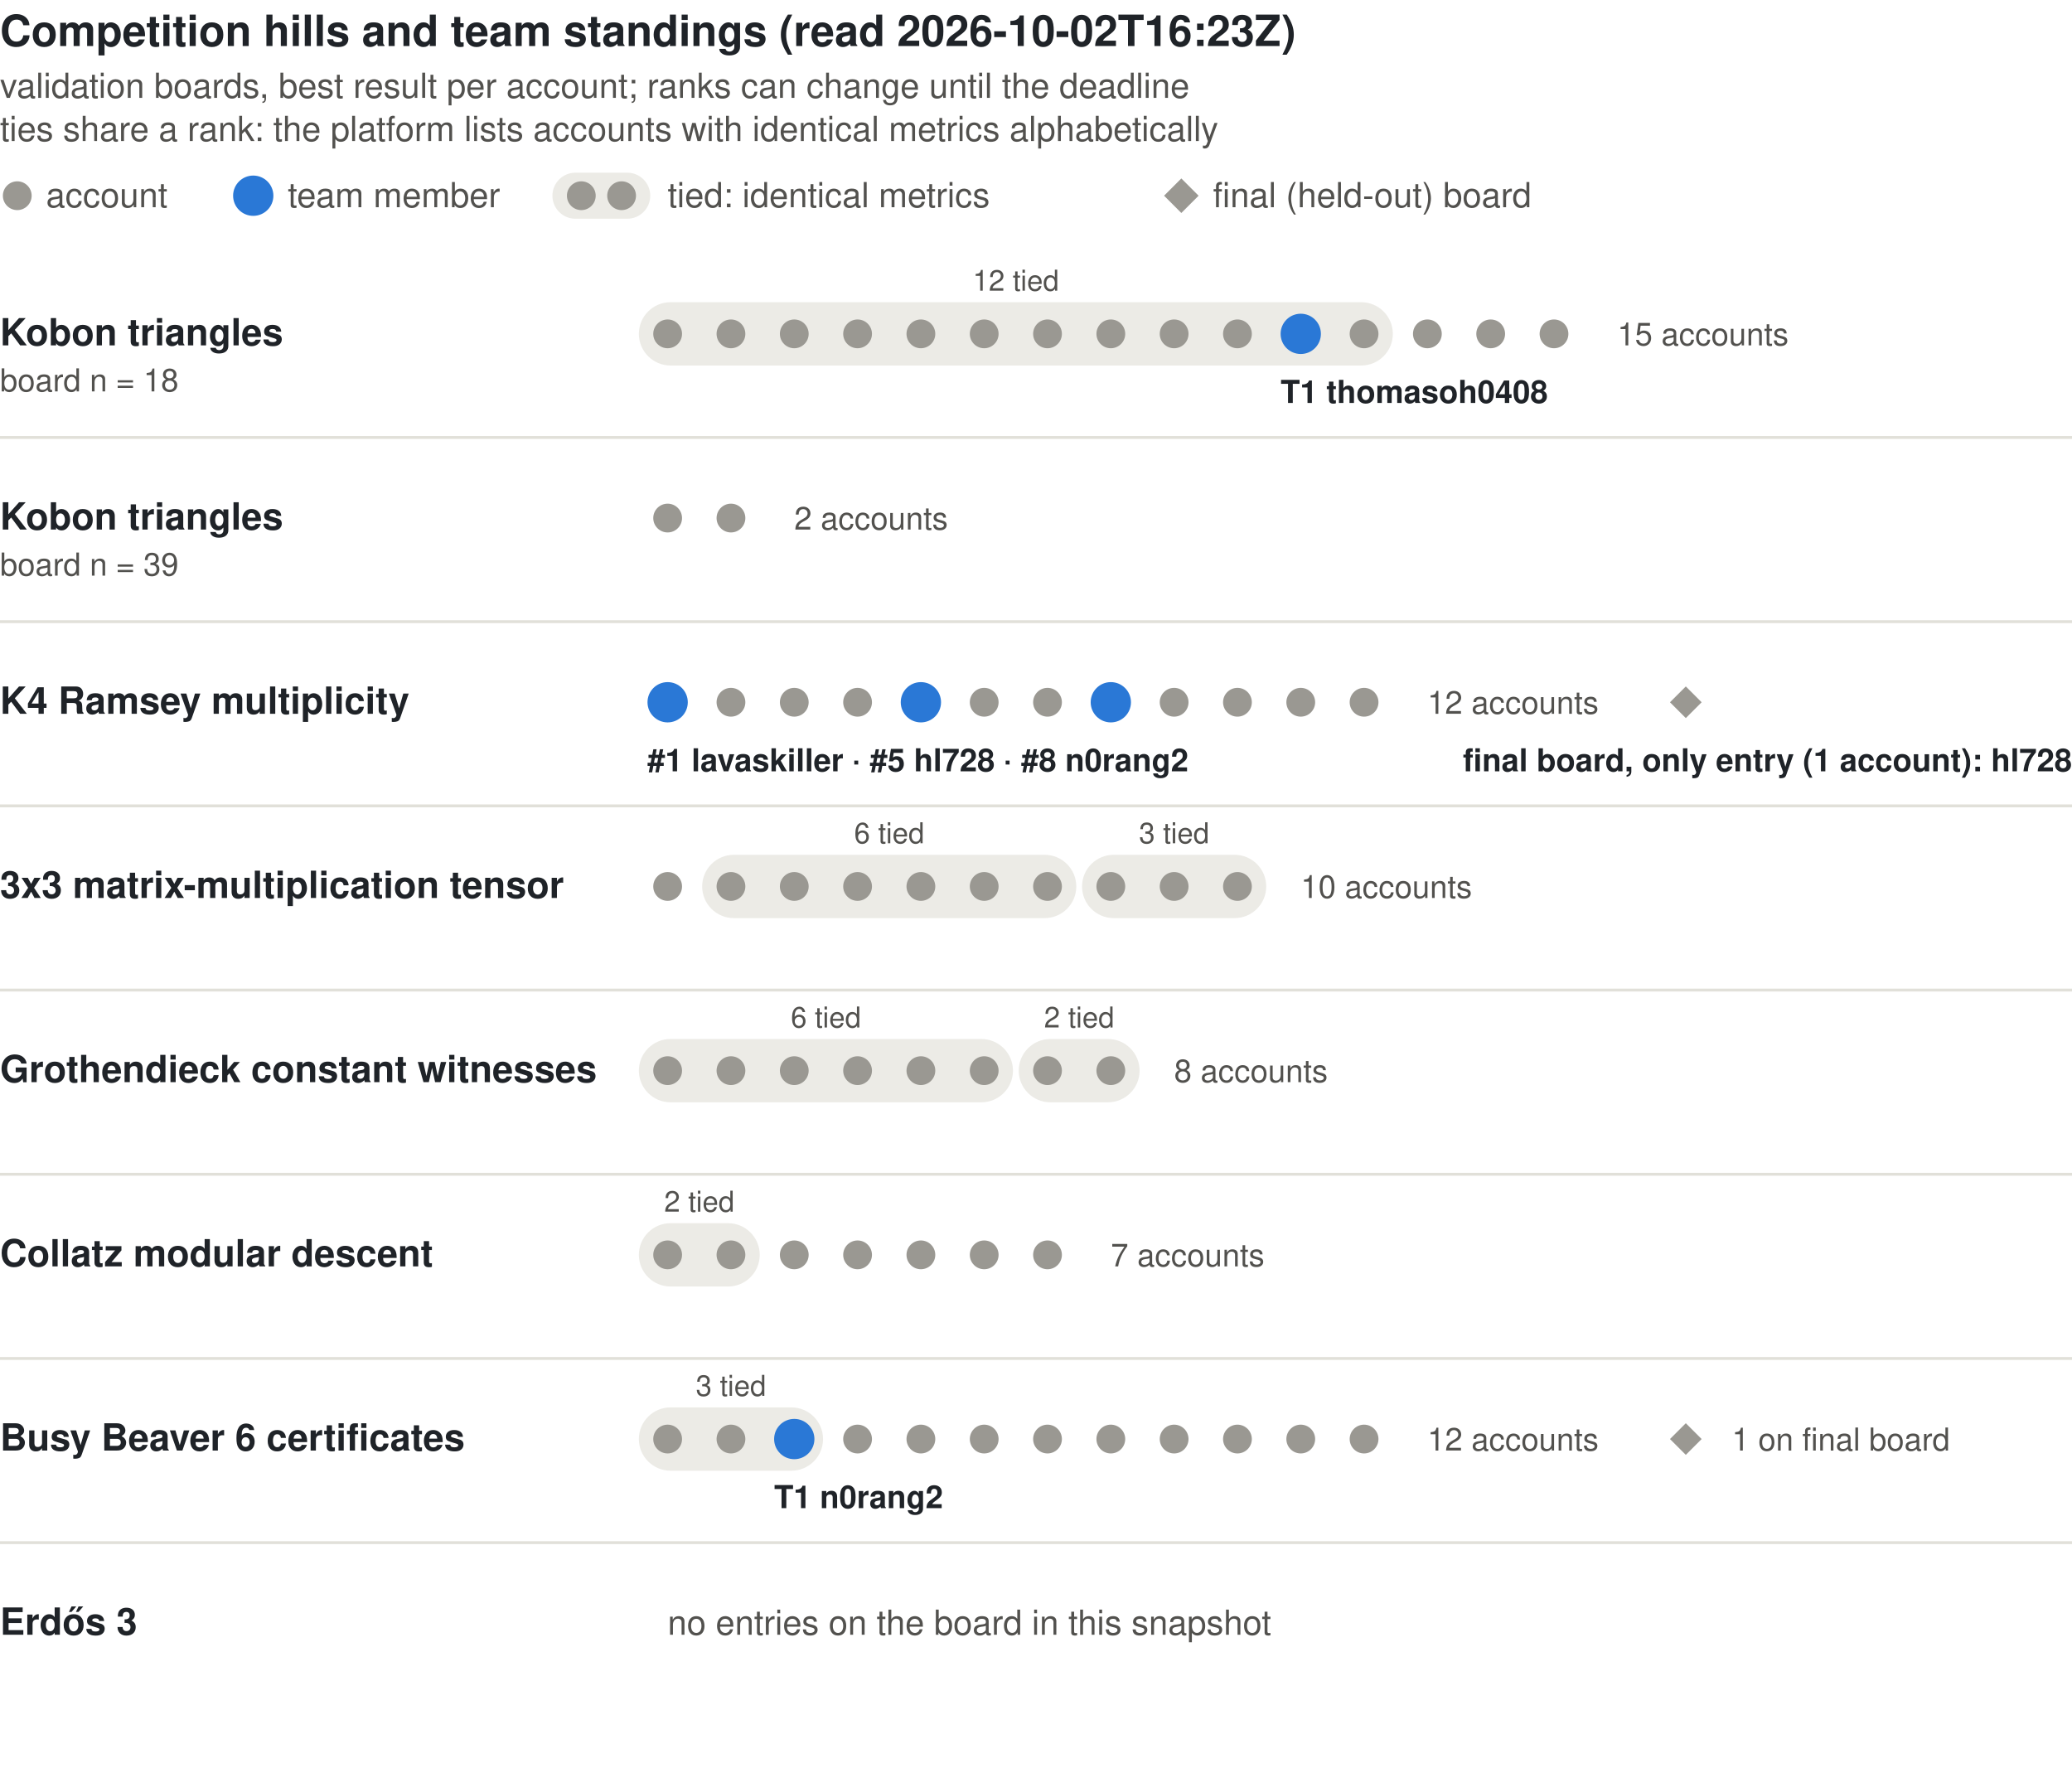
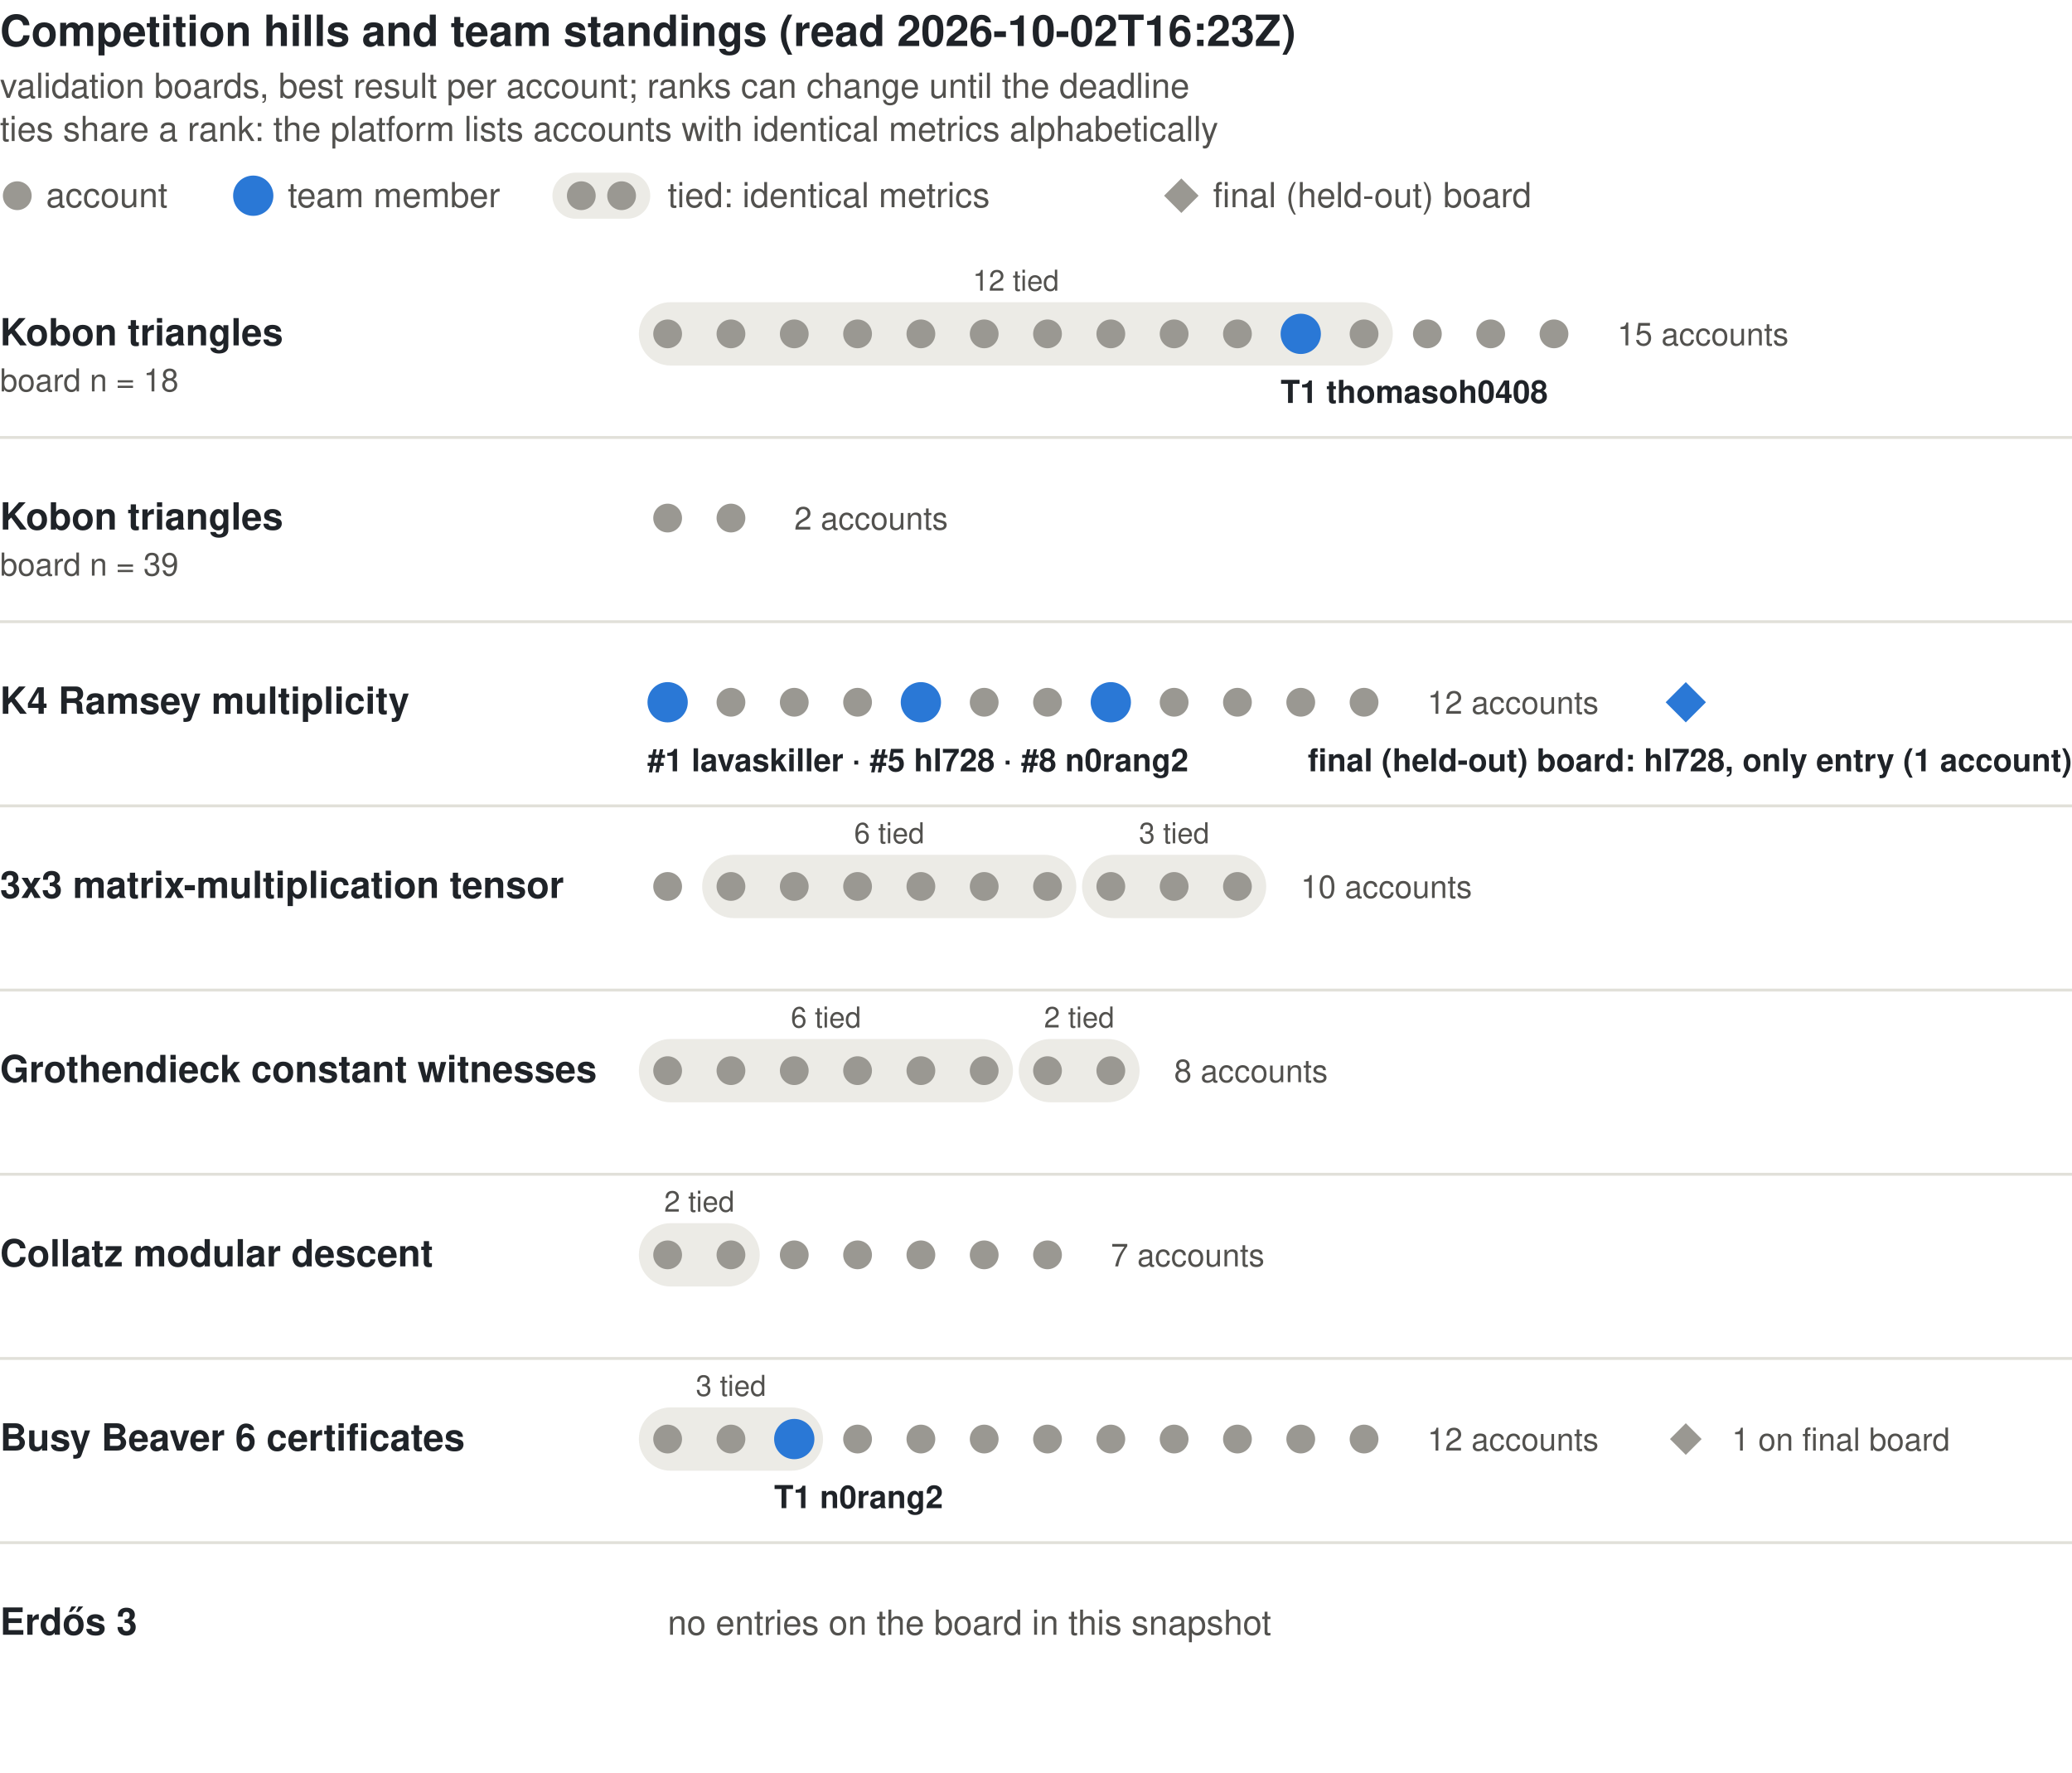
<svg xmlns="http://www.w3.org/2000/svg" viewBox="0 0 720 616" width="720" height="616" role="img" aria-label="Competition hills: accounts per board in rank order, ties grouped, team members highlighted" font-family="-apple-system, 'Segoe UI', Helvetica, Arial, sans-serif">
  <text x="0.0" y="16.0" font-size="15" text-anchor="start" fill="#1f2328" font-weight="600">Competition hills and team standings (read 2026-10-02T16:23Z)</text>
  <text x="0.0" y="34.0" font-size="12" text-anchor="start" fill="#52514e">validation boards, best result per account; ranks can change until the deadline</text>
  <text x="0.0" y="49.0" font-size="12" text-anchor="start" fill="#52514e">ties share a rank: the platform lists accounts with identical metrics alphabetically</text>
  <circle cx="6.0" cy="68.0" r="5.0" fill="#9a9892" />
  <text x="16.0" y="72.0" font-size="12" text-anchor="start" fill="#52514e">account</text>
  <circle cx="88.0" cy="68.0" r="7.0" fill="#2a78d6" />
  <text x="100.0" y="72.0" font-size="12" text-anchor="start" fill="#52514e">team member</text>
  <rect x="191.96" y="60.00" width="34.00" height="16.00" fill="#ecebe6" rx="8" />
  <circle cx="202.0" cy="68.0" r="5.0" fill="#9a9892" />
  <circle cx="216.0" cy="68.0" r="5.0" fill="#9a9892" />
  <text x="232.0" y="72.0" font-size="12" text-anchor="start" fill="#52514e">tied: identical metrics</text>
  <path d="M410.5 62.0 L416.5 68.0 L410.5 74.0 L404.5 68.0 Z" fill="#9a9892" />
  <text x="421.5" y="72.0" font-size="12" text-anchor="start" fill="#52514e">final (held-out) board</text>
  <text x="0.0" y="120.0" font-size="13" text-anchor="start" fill="#1f2328" font-weight="600">Kobon triangles</text>
  <text x="0.0" y="136.0" font-size="11" text-anchor="start" fill="#52514e">board n = 18</text>
  <rect x="222.00" y="105.00" width="262.00" height="22.00" fill="#ecebe6" rx="11" />
  <text x="353.0" y="101.0" font-size="10" text-anchor="middle" fill="#52514e">12 tied</text>
  <circle cx="232.0" cy="116.0" r="5.0" fill="#9a9892" />
  <circle cx="254.0" cy="116.0" r="5.0" fill="#9a9892" />
  <circle cx="276.0" cy="116.0" r="5.0" fill="#9a9892" />
  <circle cx="298.0" cy="116.0" r="5.0" fill="#9a9892" />
  <circle cx="320.0" cy="116.0" r="5.0" fill="#9a9892" />
  <circle cx="342.0" cy="116.0" r="5.0" fill="#9a9892" />
  <circle cx="364.0" cy="116.0" r="5.0" fill="#9a9892" />
  <circle cx="386.0" cy="116.0" r="5.0" fill="#9a9892" />
  <circle cx="408.0" cy="116.0" r="5.0" fill="#9a9892" />
  <circle cx="430.0" cy="116.0" r="5.0" fill="#9a9892" />
  <circle cx="452.0" cy="116.0" r="7.0" fill="#2a78d6" />
  <circle cx="474.0" cy="116.0" r="5.0" fill="#9a9892" />
  <circle cx="496.0" cy="116.0" r="5.0" fill="#9a9892" />
  <circle cx="518.0" cy="116.0" r="5.0" fill="#9a9892" />
  <circle cx="540.0" cy="116.0" r="5.0" fill="#9a9892" />
  <text x="445.0" y="140.0" font-size="11" text-anchor="start" fill="#1f2328" font-weight="600">T1 thomasoh0408</text>
  <text x="562.0" y="120.0" font-size="11" text-anchor="start" fill="#52514e">15 accounts</text>
  <line x1="0.0" y1="152.0" x2="720.0" y2="152.0" stroke="#e1e0d9" stroke-width="1" />
  <text x="0.0" y="184.0" font-size="13" text-anchor="start" fill="#1f2328" font-weight="600">Kobon triangles</text>
  <text x="0.0" y="200.0" font-size="11" text-anchor="start" fill="#52514e">board n = 39</text>
  <circle cx="232.0" cy="180.0" r="5.0" fill="#9a9892" />
  <circle cx="254.0" cy="180.0" r="5.0" fill="#9a9892" />
  <text x="276.0" y="184.0" font-size="11" text-anchor="start" fill="#52514e">2 accounts</text>
  <line x1="0.0" y1="216.0" x2="720.0" y2="216.0" stroke="#e1e0d9" stroke-width="1" />
  <text x="0.0" y="248.0" font-size="13" text-anchor="start" fill="#1f2328" font-weight="600">K4 Ramsey multiplicity</text>
  <circle cx="232.0" cy="244.0" r="7.0" fill="#2a78d6" />
  <circle cx="254.0" cy="244.0" r="5.0" fill="#9a9892" />
  <circle cx="276.0" cy="244.0" r="5.0" fill="#9a9892" />
  <circle cx="298.0" cy="244.0" r="5.0" fill="#9a9892" />
  <circle cx="320.0" cy="244.0" r="7.0" fill="#2a78d6" />
  <circle cx="342.0" cy="244.0" r="5.0" fill="#9a9892" />
  <circle cx="364.0" cy="244.0" r="5.0" fill="#9a9892" />
  <circle cx="386.0" cy="244.0" r="7.0" fill="#2a78d6" />
  <circle cx="408.0" cy="244.0" r="5.0" fill="#9a9892" />
  <circle cx="430.0" cy="244.0" r="5.0" fill="#9a9892" />
  <circle cx="452.0" cy="244.0" r="5.0" fill="#9a9892" />
  <circle cx="474.0" cy="244.0" r="5.0" fill="#9a9892" />
  <text x="225.0" y="268.0" font-size="11" text-anchor="start" fill="#1f2328" font-weight="600">#1 lavaskiller  ·  #5 hl728  ·  #8 n0rang2</text>
  <text x="496.0" y="248.0" font-size="11" text-anchor="start" fill="#52514e">12 accounts</text>
-   <path d="M585.8 238.5 L591.3 244.0 L585.8 249.5 L580.3 244.0 Z" fill="#9a9892" />
-   <text x="720.0" y="268.0" font-size="11" text-anchor="end" fill="#1f2328" font-weight="600">final board, only entry (1 account): hl728</text>
+   <path d="M585.8 237.0 L592.8 244.0 L585.8 251.0 L578.8 244.0 Z" fill="#2a78d6" />
+   <text x="720.0" y="268.0" font-size="11" text-anchor="end" fill="#1f2328" font-weight="600">final (held-out) board: hl728, only entry (1 account)</text>
  <line x1="0.0" y1="280.0" x2="720.0" y2="280.0" stroke="#e1e0d9" stroke-width="1" />
  <text x="0.0" y="312.0" font-size="13" text-anchor="start" fill="#1f2328" font-weight="600">3x3 matrix-multiplication tensor</text>
  <rect x="244.00" y="297.00" width="130.00" height="22.00" fill="#ecebe6" rx="11" />
  <text x="309.0" y="293.0" font-size="10" text-anchor="middle" fill="#52514e">6 tied</text>
  <rect x="376.00" y="297.00" width="64.00" height="22.00" fill="#ecebe6" rx="11" />
  <text x="408.0" y="293.0" font-size="10" text-anchor="middle" fill="#52514e">3 tied</text>
  <circle cx="232.0" cy="308.0" r="5.0" fill="#9a9892" />
  <circle cx="254.0" cy="308.0" r="5.0" fill="#9a9892" />
  <circle cx="276.0" cy="308.0" r="5.0" fill="#9a9892" />
  <circle cx="298.0" cy="308.0" r="5.0" fill="#9a9892" />
  <circle cx="320.0" cy="308.0" r="5.0" fill="#9a9892" />
  <circle cx="342.0" cy="308.0" r="5.0" fill="#9a9892" />
  <circle cx="364.0" cy="308.0" r="5.0" fill="#9a9892" />
  <circle cx="386.0" cy="308.0" r="5.0" fill="#9a9892" />
  <circle cx="408.0" cy="308.0" r="5.0" fill="#9a9892" />
  <circle cx="430.0" cy="308.0" r="5.0" fill="#9a9892" />
  <text x="452.0" y="312.0" font-size="11" text-anchor="start" fill="#52514e">10 accounts</text>
  <line x1="0.0" y1="344.0" x2="720.0" y2="344.0" stroke="#e1e0d9" stroke-width="1" />
  <text x="0.0" y="376.0" font-size="13" text-anchor="start" fill="#1f2328" font-weight="600">Grothendieck constant witnesses</text>
  <rect x="222.00" y="361.00" width="130.00" height="22.00" fill="#ecebe6" rx="11" />
  <text x="287.0" y="357.0" font-size="10" text-anchor="middle" fill="#52514e">6 tied</text>
  <rect x="354.00" y="361.00" width="42.00" height="22.00" fill="#ecebe6" rx="11" />
  <text x="375.0" y="357.0" font-size="10" text-anchor="middle" fill="#52514e">2 tied</text>
  <circle cx="232.0" cy="372.0" r="5.0" fill="#9a9892" />
  <circle cx="254.0" cy="372.0" r="5.0" fill="#9a9892" />
  <circle cx="276.0" cy="372.0" r="5.0" fill="#9a9892" />
  <circle cx="298.0" cy="372.0" r="5.0" fill="#9a9892" />
  <circle cx="320.0" cy="372.0" r="5.0" fill="#9a9892" />
  <circle cx="342.0" cy="372.0" r="5.0" fill="#9a9892" />
  <circle cx="364.0" cy="372.0" r="5.0" fill="#9a9892" />
  <circle cx="386.0" cy="372.0" r="5.0" fill="#9a9892" />
  <text x="408.0" y="376.0" font-size="11" text-anchor="start" fill="#52514e">8 accounts</text>
  <line x1="0.0" y1="408.0" x2="720.0" y2="408.0" stroke="#e1e0d9" stroke-width="1" />
  <text x="0.0" y="440.0" font-size="13" text-anchor="start" fill="#1f2328" font-weight="600">Collatz modular descent</text>
  <rect x="222.00" y="425.00" width="42.00" height="22.00" fill="#ecebe6" rx="11" />
  <text x="243.0" y="421.0" font-size="10" text-anchor="middle" fill="#52514e">2 tied</text>
  <circle cx="232.0" cy="436.0" r="5.0" fill="#9a9892" />
  <circle cx="254.0" cy="436.0" r="5.0" fill="#9a9892" />
  <circle cx="276.0" cy="436.0" r="5.0" fill="#9a9892" />
  <circle cx="298.0" cy="436.0" r="5.0" fill="#9a9892" />
  <circle cx="320.0" cy="436.0" r="5.0" fill="#9a9892" />
  <circle cx="342.0" cy="436.0" r="5.0" fill="#9a9892" />
  <circle cx="364.0" cy="436.0" r="5.0" fill="#9a9892" />
  <text x="386.0" y="440.0" font-size="11" text-anchor="start" fill="#52514e">7 accounts</text>
  <line x1="0.0" y1="472.0" x2="720.0" y2="472.0" stroke="#e1e0d9" stroke-width="1" />
  <text x="0.0" y="504.0" font-size="13" text-anchor="start" fill="#1f2328" font-weight="600">Busy Beaver 6 certificates</text>
  <rect x="222.00" y="489.00" width="64.00" height="22.00" fill="#ecebe6" rx="11" />
  <text x="254.0" y="485.0" font-size="10" text-anchor="middle" fill="#52514e">3 tied</text>
  <circle cx="232.0" cy="500.0" r="5.0" fill="#9a9892" />
  <circle cx="254.0" cy="500.0" r="5.0" fill="#9a9892" />
  <circle cx="276.0" cy="500.0" r="7.0" fill="#2a78d6" />
  <circle cx="298.0" cy="500.0" r="5.0" fill="#9a9892" />
  <circle cx="320.0" cy="500.0" r="5.0" fill="#9a9892" />
  <circle cx="342.0" cy="500.0" r="5.0" fill="#9a9892" />
  <circle cx="364.0" cy="500.0" r="5.0" fill="#9a9892" />
  <circle cx="386.0" cy="500.0" r="5.0" fill="#9a9892" />
  <circle cx="408.0" cy="500.0" r="5.0" fill="#9a9892" />
  <circle cx="430.0" cy="500.0" r="5.0" fill="#9a9892" />
  <circle cx="452.0" cy="500.0" r="5.0" fill="#9a9892" />
  <circle cx="474.0" cy="500.0" r="5.0" fill="#9a9892" />
  <text x="269.0" y="524.0" font-size="11" text-anchor="start" fill="#1f2328" font-weight="600">T1 n0rang2</text>
  <text x="496.0" y="504.0" font-size="11" text-anchor="start" fill="#52514e">12 accounts</text>
  <path d="M585.8 494.5 L591.3 500.0 L585.8 505.5 L580.3 500.0 Z" fill="#9a9892" />
  <text x="601.8" y="504.0" font-size="11" text-anchor="start" fill="#52514e">1 on final board</text>
  <line x1="0.0" y1="536.0" x2="720.0" y2="536.0" stroke="#e1e0d9" stroke-width="1" />
  <text x="0.0" y="568.0" font-size="13" text-anchor="start" fill="#1f2328" font-weight="600">Erdős 3</text>
  <text x="232.0" y="568.0" font-size="12" text-anchor="start" fill="#52514e">no entries on the board in this snapshot</text>
</svg>
